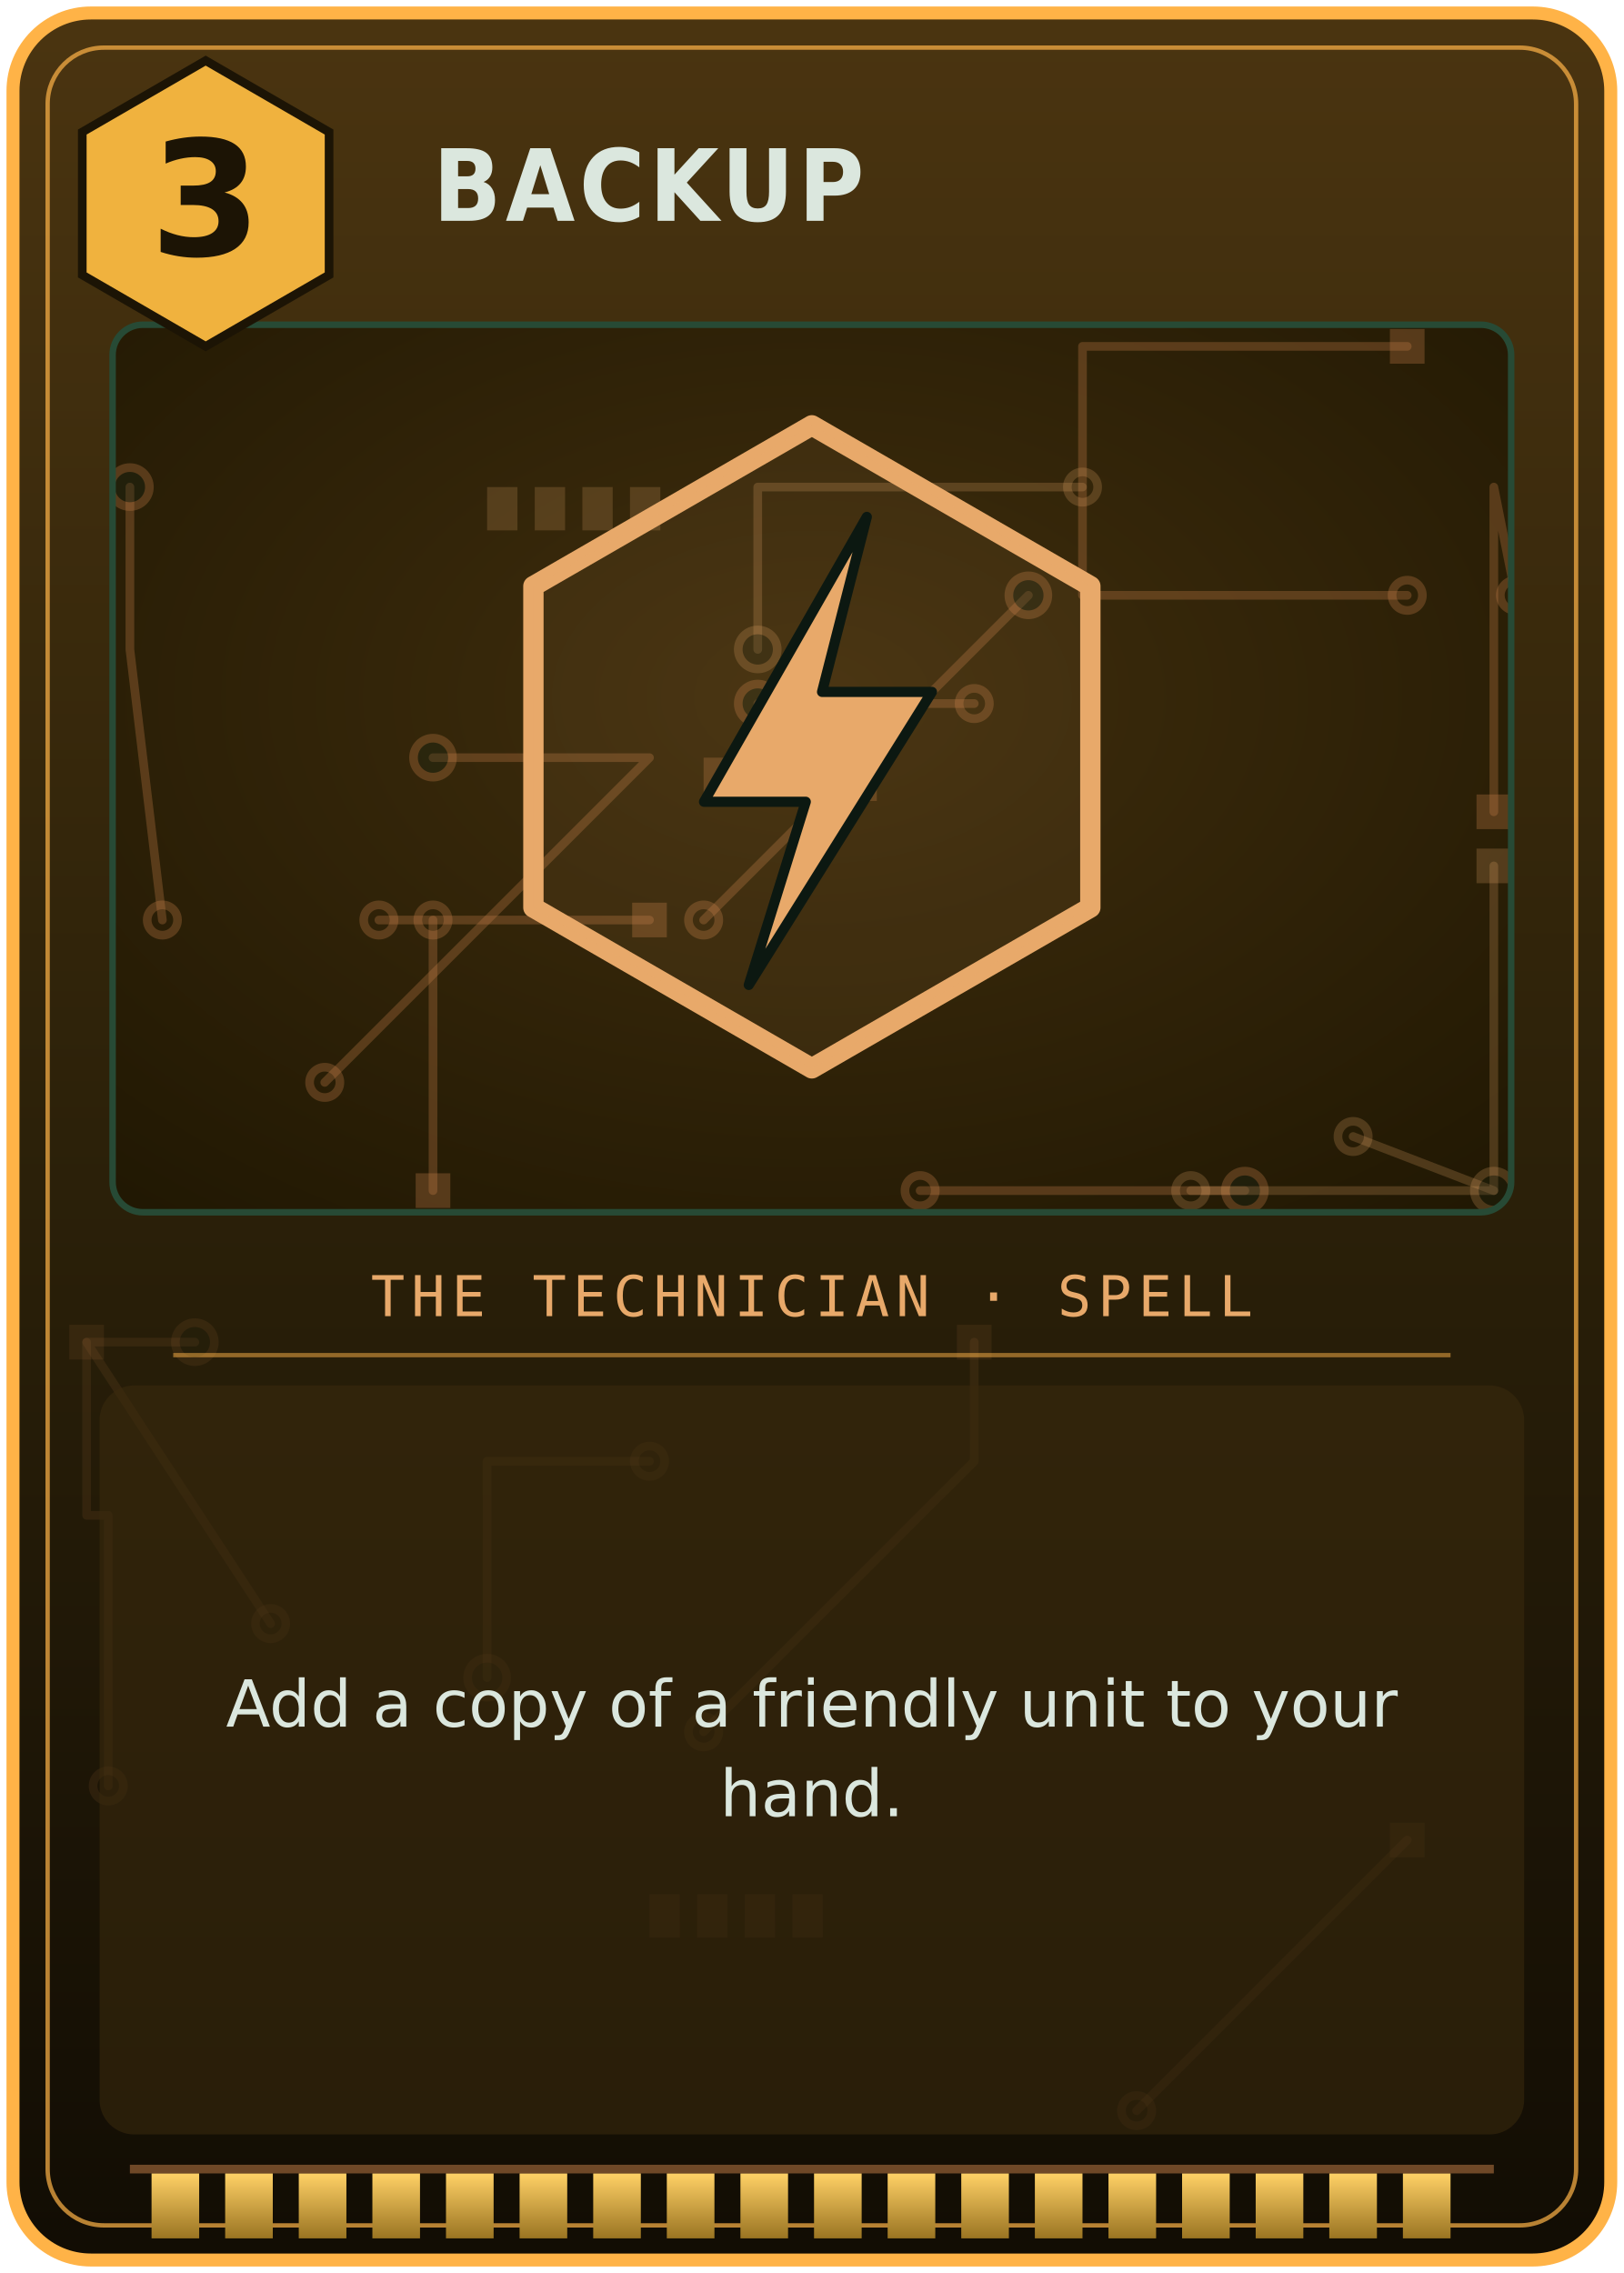
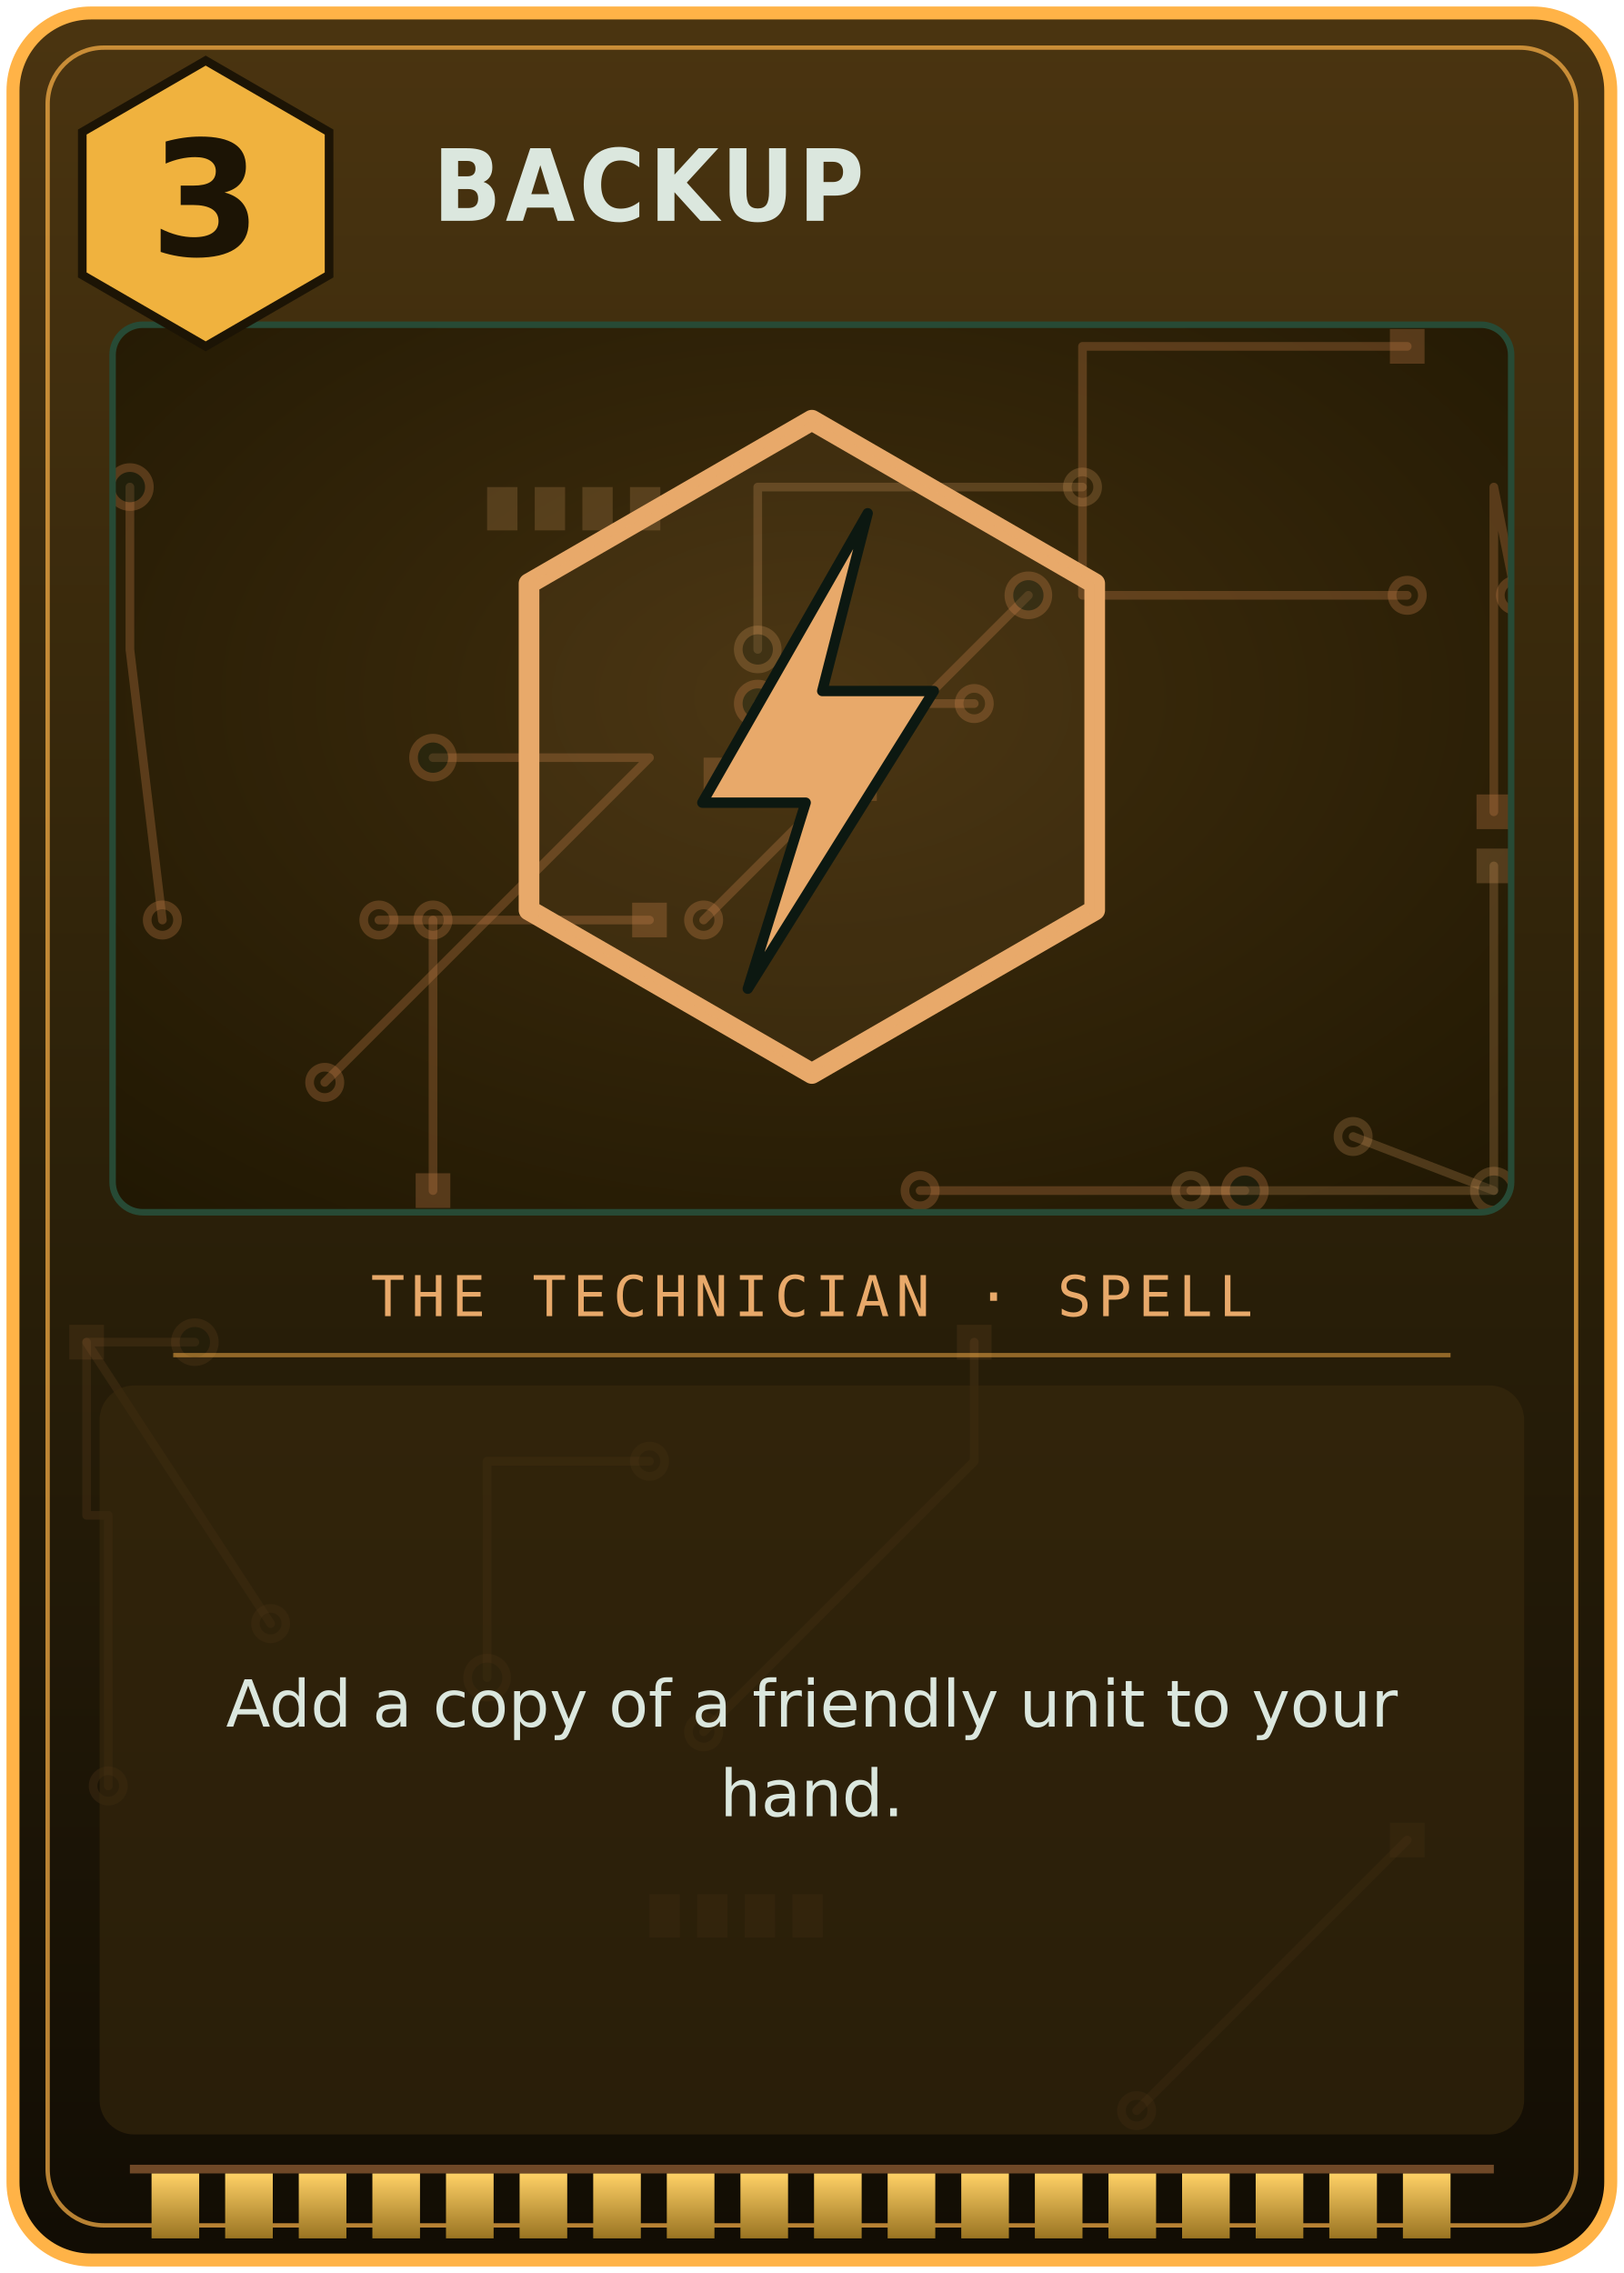
<svg xmlns="http://www.w3.org/2000/svg" width="750" height="1050" viewBox="0 0 750 1050">
  <defs>
    <linearGradient id="bggrad" x1="0" y1="0" x2="0" y2="1">
      <stop offset="0" stop-color="#4a3410" />
      <stop offset="0.5" stop-color="#2c2109" />
      <stop offset="1" stop-color="#120d04" />
    </linearGradient>
    <radialGradient id="artgrad" cx="0.5" cy="0.42" r="0.75">
      <stop offset="0" stop-color="#402e0d" />
      <stop offset="1" stop-color="#211803" />
    </radialGradient>
    <linearGradient id="guldgrad" x1="0" y1="0" x2="0" y2="1">
      <stop offset="0" stop-color="#ffd166" />
      <stop offset="1" stop-color="#9a7422" />
    </linearGradient>
    <clipPath id="artclip">
      <rect x="52" y="150" width="646" height="410" rx="14" />
    </clipPath>
  </defs>
  <rect x="6" y="6" width="738" height="1038" rx="36" fill="url(#bggrad)" stroke="#ffb347" stroke-width="6" />
  <rect x="22" y="22" width="706" height="1006" rx="26" fill="none" stroke="#ffb347" stroke-width="2" opacity="0.7" />
  <circle cx="300" cy="675" r="7" fill="none" stroke="#c9814a" stroke-width="4" opacity="0.1" />
  <path d="M 300 675 L 225 675 L 225 775" fill="none" stroke="#c9814a" stroke-width="4" stroke-linecap="round" stroke-linejoin="round" opacity="0.1" />
  <circle cx="225" cy="775" r="9" fill="#122419" stroke="#c9814a" stroke-width="4" opacity="0.1" />
  <circle cx="50" cy="825" r="7" fill="none" stroke="#c9814a" stroke-width="4" opacity="0.1" />
  <path d="M 50 825 L 50 700 L 40 700 L 40 620" fill="none" stroke="#c9814a" stroke-width="4" stroke-linecap="round" stroke-linejoin="round" opacity="0.1" />
  <rect x="32" y="612" width="16" height="16" fill="#c9814a" opacity="0.1" />
  <circle cx="525" cy="975" r="7" fill="none" stroke="#c9814a" stroke-width="4" opacity="0.1" />
  <path d="M 525 975 L 650 850" fill="none" stroke="#c9814a" stroke-width="4" stroke-linecap="round" stroke-linejoin="round" opacity="0.1" />
  <rect x="642" y="842" width="16" height="16" fill="#c9814a" opacity="0.1" />
  <circle cx="125" cy="750" r="7" fill="none" stroke="#c9814a" stroke-width="4" opacity="0.1" />
  <path d="M 125 750 L 40 620 L 90 620" fill="none" stroke="#c9814a" stroke-width="4" stroke-linecap="round" stroke-linejoin="round" opacity="0.1" />
  <circle cx="90" cy="620" r="9" fill="#122419" stroke="#c9814a" stroke-width="4" opacity="0.1" />
  <circle cx="325" cy="800" r="7" fill="none" stroke="#c9814a" stroke-width="4" opacity="0.1" />
  <path d="M 325 800 L 450 675 L 450 620" fill="none" stroke="#c9814a" stroke-width="4" stroke-linecap="round" stroke-linejoin="round" opacity="0.1" />
  <rect x="442" y="612" width="16" height="16" fill="#c9814a" opacity="0.1" />
  <rect x="300" y="875" width="14" height="20" fill="#c9814a" opacity="0.09" />
  <rect x="322" y="875" width="14" height="20" fill="#c9814a" opacity="0.09" />
  <rect x="344" y="875" width="14" height="20" fill="#c9814a" opacity="0.09" />
  <rect x="366" y="875" width="14" height="20" fill="#c9814a" opacity="0.09" />
  <g clip-path="url(#artclip)">
    <rect x="52" y="150" width="646" height="410" fill="url(#artgrad)" />
    <circle cx="425" cy="550" r="7" fill="none" stroke="#c9814a" stroke-width="4" opacity="0.3" />
    <path d="M 425 550 L 575 550" fill="none" stroke="#c9814a" stroke-width="4" stroke-linecap="round" stroke-linejoin="round" opacity="0.3" />
    <circle cx="575" cy="550" r="9" fill="#122419" stroke="#c9814a" stroke-width="4" opacity="0.3" />
    <circle cx="75" cy="425" r="7" fill="none" stroke="#c9814a" stroke-width="4" opacity="0.3" />
    <path d="M 75 425 L 60 300 L 60 225" fill="none" stroke="#c9814a" stroke-width="4" stroke-linecap="round" stroke-linejoin="round" opacity="0.3" />
    <circle cx="60" cy="225" r="9" fill="#122419" stroke="#c9814a" stroke-width="4" opacity="0.3" />
    <circle cx="175" cy="425" r="7" fill="none" stroke="#c9814a" stroke-width="4" opacity="0.3" />
    <path d="M 175 425 L 300 425" fill="none" stroke="#c9814a" stroke-width="4" stroke-linecap="round" stroke-linejoin="round" opacity="0.3" />
    <rect x="292" y="417" width="16" height="16" fill="#c9814a" opacity="0.3" />
    <circle cx="450" cy="325" r="7" fill="none" stroke="#c9814a" stroke-width="4" opacity="0.3" />
    <path d="M 450 325 L 350 325" fill="none" stroke="#c9814a" stroke-width="4" stroke-linecap="round" stroke-linejoin="round" opacity="0.3" />
    <circle cx="350" cy="325" r="9" fill="#122419" stroke="#c9814a" stroke-width="4" opacity="0.3" />
    <circle cx="150" cy="500" r="7" fill="none" stroke="#c9814a" stroke-width="4" opacity="0.3" />
    <path d="M 150 500 L 300 350 L 200 350" fill="none" stroke="#c9814a" stroke-width="4" stroke-linecap="round" stroke-linejoin="round" opacity="0.3" />
    <circle cx="200" cy="350" r="9" fill="#122419" stroke="#c9814a" stroke-width="4" opacity="0.3" />
    <circle cx="325" cy="425" r="7" fill="none" stroke="#c9814a" stroke-width="4" opacity="0.3" />
    <path d="M 325 425 L 475 275" fill="none" stroke="#c9814a" stroke-width="4" stroke-linecap="round" stroke-linejoin="round" opacity="0.3" />
    <circle cx="475" cy="275" r="9" fill="#122419" stroke="#c9814a" stroke-width="4" opacity="0.3" />
    <circle cx="700" cy="275" r="7" fill="none" stroke="#c9814a" stroke-width="4" opacity="0.3" />
    <path d="M 700 275 L 690 225 L 690 225 L 690 375" fill="none" stroke="#c9814a" stroke-width="4" stroke-linecap="round" stroke-linejoin="round" opacity="0.3" />
    <rect x="682" y="367" width="16" height="16" fill="#c9814a" opacity="0.3" />
    <circle cx="650" cy="275" r="7" fill="none" stroke="#c9814a" stroke-width="4" opacity="0.3" />
    <path d="M 650 275 L 500 275 L 500 160 L 650 160" fill="none" stroke="#c9814a" stroke-width="4" stroke-linecap="round" stroke-linejoin="round" opacity="0.3" />
    <rect x="642" y="152" width="16" height="16" fill="#c9814a" opacity="0.3" />
    <circle cx="200" cy="425" r="7" fill="none" stroke="#c9814a" stroke-width="4" opacity="0.3" />
    <path d="M 200 425 L 200 550" fill="none" stroke="#c9814a" stroke-width="4" stroke-linecap="round" stroke-linejoin="round" opacity="0.3" />
    <rect x="192" y="542" width="16" height="16" fill="#c9814a" opacity="0.3" />
    <rect x="325" y="350" width="14" height="20" fill="#c9814a" opacity="0.27" />
    <rect x="347" y="350" width="14" height="20" fill="#c9814a" opacity="0.27" />
    <rect x="369" y="350" width="14" height="20" fill="#c9814a" opacity="0.27" />
    <rect x="391" y="350" width="14" height="20" fill="#c9814a" opacity="0.27" />
    <circle cx="550" cy="550" r="7" fill="none" stroke="#e8a96a" stroke-width="4" opacity="0.22" />
    <path d="M 550 550 L 690 550 L 690 550 L 690 400" fill="none" stroke="#e8a96a" stroke-width="4" stroke-linecap="round" stroke-linejoin="round" opacity="0.22" />
    <rect x="682" y="392" width="16" height="16" fill="#e8a96a" opacity="0.22" />
    <circle cx="500" cy="225" r="7" fill="none" stroke="#e8a96a" stroke-width="4" opacity="0.22" />
    <path d="M 500 225 L 350 225 L 350 300" fill="none" stroke="#e8a96a" stroke-width="4" stroke-linecap="round" stroke-linejoin="round" opacity="0.22" />
    <circle cx="350" cy="300" r="9" fill="#122419" stroke="#e8a96a" stroke-width="4" opacity="0.22" />
    <circle cx="625" cy="525" r="7" fill="none" stroke="#e8a96a" stroke-width="4" opacity="0.22" />
    <path d="M 625 525 L 690 550" fill="none" stroke="#e8a96a" stroke-width="4" stroke-linecap="round" stroke-linejoin="round" opacity="0.22" />
    <circle cx="690" cy="550" r="9" fill="#122419" stroke="#e8a96a" stroke-width="4" opacity="0.22" />
    <rect x="225" y="225" width="14" height="20" fill="#e8a96a" opacity="0.198" />
    <rect x="247" y="225" width="14" height="20" fill="#e8a96a" opacity="0.198" />
    <rect x="269" y="225" width="14" height="20" fill="#e8a96a" opacity="0.198" />
    <rect x="291" y="225" width="14" height="20" fill="#e8a96a" opacity="0.198" />
-     <g transform="translate(375 345) scale(0.940) translate(-375 -345)">
-       <polygon points="511.832,266 511.832,424 375,503 238.168,424 238.168,266 375,187" fill="none" stroke="#e8a96a" stroke-width="10" stroke-linejoin="round" />
-       <polygon points="511.832,266 511.832,424 375,503 238.168,424 238.168,266 375,187" fill="#e8a96a" opacity="0.07" />
+     <g transform="translate(375 345) scale(0.955) translate(-375 -345)">
+       <polygon points="511.8,266.0 511.8,424.0 375.0,503.0 238.2,424.0 238.2,266.0 375.0,187.0" fill="none" stroke="#e8a96a" stroke-width="10" stroke-linejoin="round" />
+       <polygon points="511.8,266.0 511.8,424.0 375.0,503.0 238.2,424.0 238.2,266.0 375.0,187.0" fill="#e8a96a" opacity="0.07" />
      <path d="M 402 232 L 322 372 L 372 372 L 344 462 L 434 318 L 380 318 Z" fill="#e8a96a" stroke="#0c1811" stroke-width="5" stroke-linejoin="round" />
    </g>
  </g>
  <rect x="52" y="150" width="646" height="410" rx="14" fill="none" stroke="#274a35" stroke-width="3" />
  <text x="200" y="102" font-family="DejaVu Sans Condensed" font-weight="bold" font-size="46" letter-spacing="2" fill="#dbe7de">BACKUP</text>
  <polygon points="95,28 152,61 152,127 95,160 38,127 38,61" fill="#f0b23e" stroke="#1c1405" stroke-width="4" />
  <text x="95" y="118" text-anchor="middle" font-family="DejaVu Sans" font-weight="bold" font-size="74" fill="#1c1405">3</text>
  <text x="375" y="608" text-anchor="middle" font-family="DejaVu Sans Mono" font-size="26" letter-spacing="3" fill="#e8a96a">THE TECHNICIAN · SPELL</text>
  <line x1="80" y1="626" x2="670" y2="626" stroke="#ffb347" stroke-width="2" opacity="0.5" />
  <rect x="46" y="640" width="658" height="346" rx="16" fill="#3a2a0c" opacity="0.55" />
  <text x="375" y="797.6" text-anchor="middle" font-family="DejaVu Sans" font-size="30" fill="#dbe7de">Add a copy of a friendly unit to your</text>
  <text x="375" y="839.0" text-anchor="middle" font-family="DejaVu Sans" font-size="30" fill="#dbe7de">hand.</text>
  <rect x="70" y="1004" width="22" height="30" fill="url(#guldgrad)" />
  <rect x="104" y="1004" width="22" height="30" fill="url(#guldgrad)" />
  <rect x="138" y="1004" width="22" height="30" fill="url(#guldgrad)" />
  <rect x="172" y="1004" width="22" height="30" fill="url(#guldgrad)" />
  <rect x="206" y="1004" width="22" height="30" fill="url(#guldgrad)" />
  <rect x="240" y="1004" width="22" height="30" fill="url(#guldgrad)" />
  <rect x="274" y="1004" width="22" height="30" fill="url(#guldgrad)" />
  <rect x="308" y="1004" width="22" height="30" fill="url(#guldgrad)" />
  <rect x="342" y="1004" width="22" height="30" fill="url(#guldgrad)" />
  <rect x="376" y="1004" width="22" height="30" fill="url(#guldgrad)" />
  <rect x="410" y="1004" width="22" height="30" fill="url(#guldgrad)" />
  <rect x="444" y="1004" width="22" height="30" fill="url(#guldgrad)" />
  <rect x="478" y="1004" width="22" height="30" fill="url(#guldgrad)" />
  <rect x="512" y="1004" width="22" height="30" fill="url(#guldgrad)" />
  <rect x="546" y="1004" width="22" height="30" fill="url(#guldgrad)" />
  <rect x="580" y="1004" width="22" height="30" fill="url(#guldgrad)" />
  <rect x="614" y="1004" width="22" height="30" fill="url(#guldgrad)" />
  <rect x="648" y="1004" width="22" height="30" fill="url(#guldgrad)" />
  <rect x="60" y="1000" width="630" height="4" fill="#c9814a" opacity="0.5" />
</svg>
